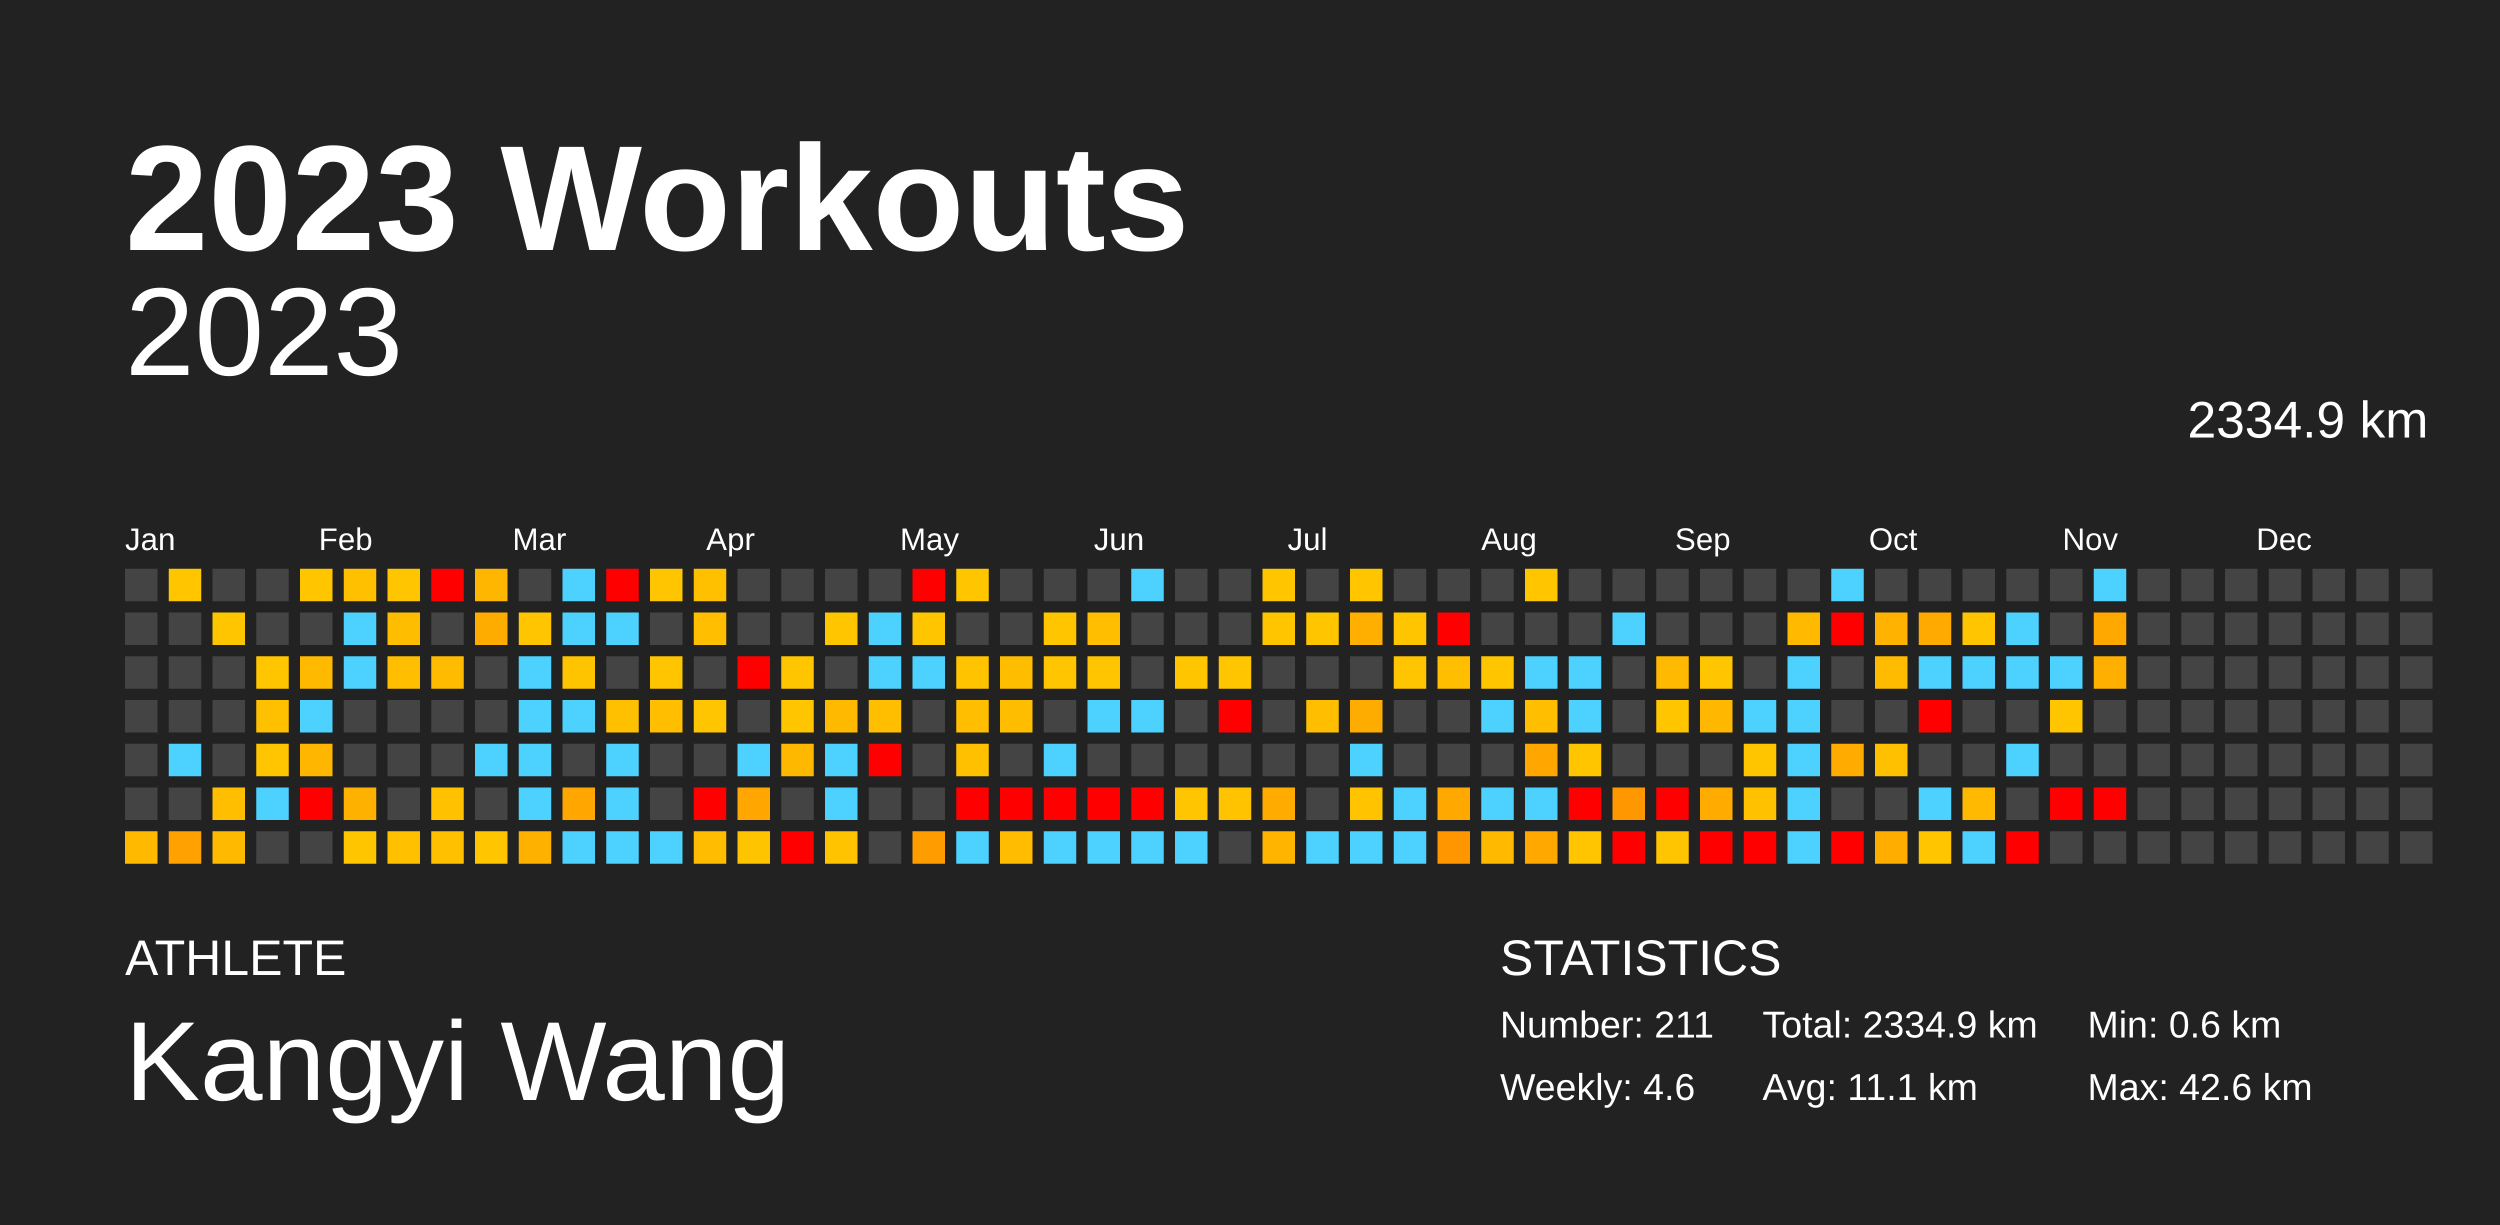
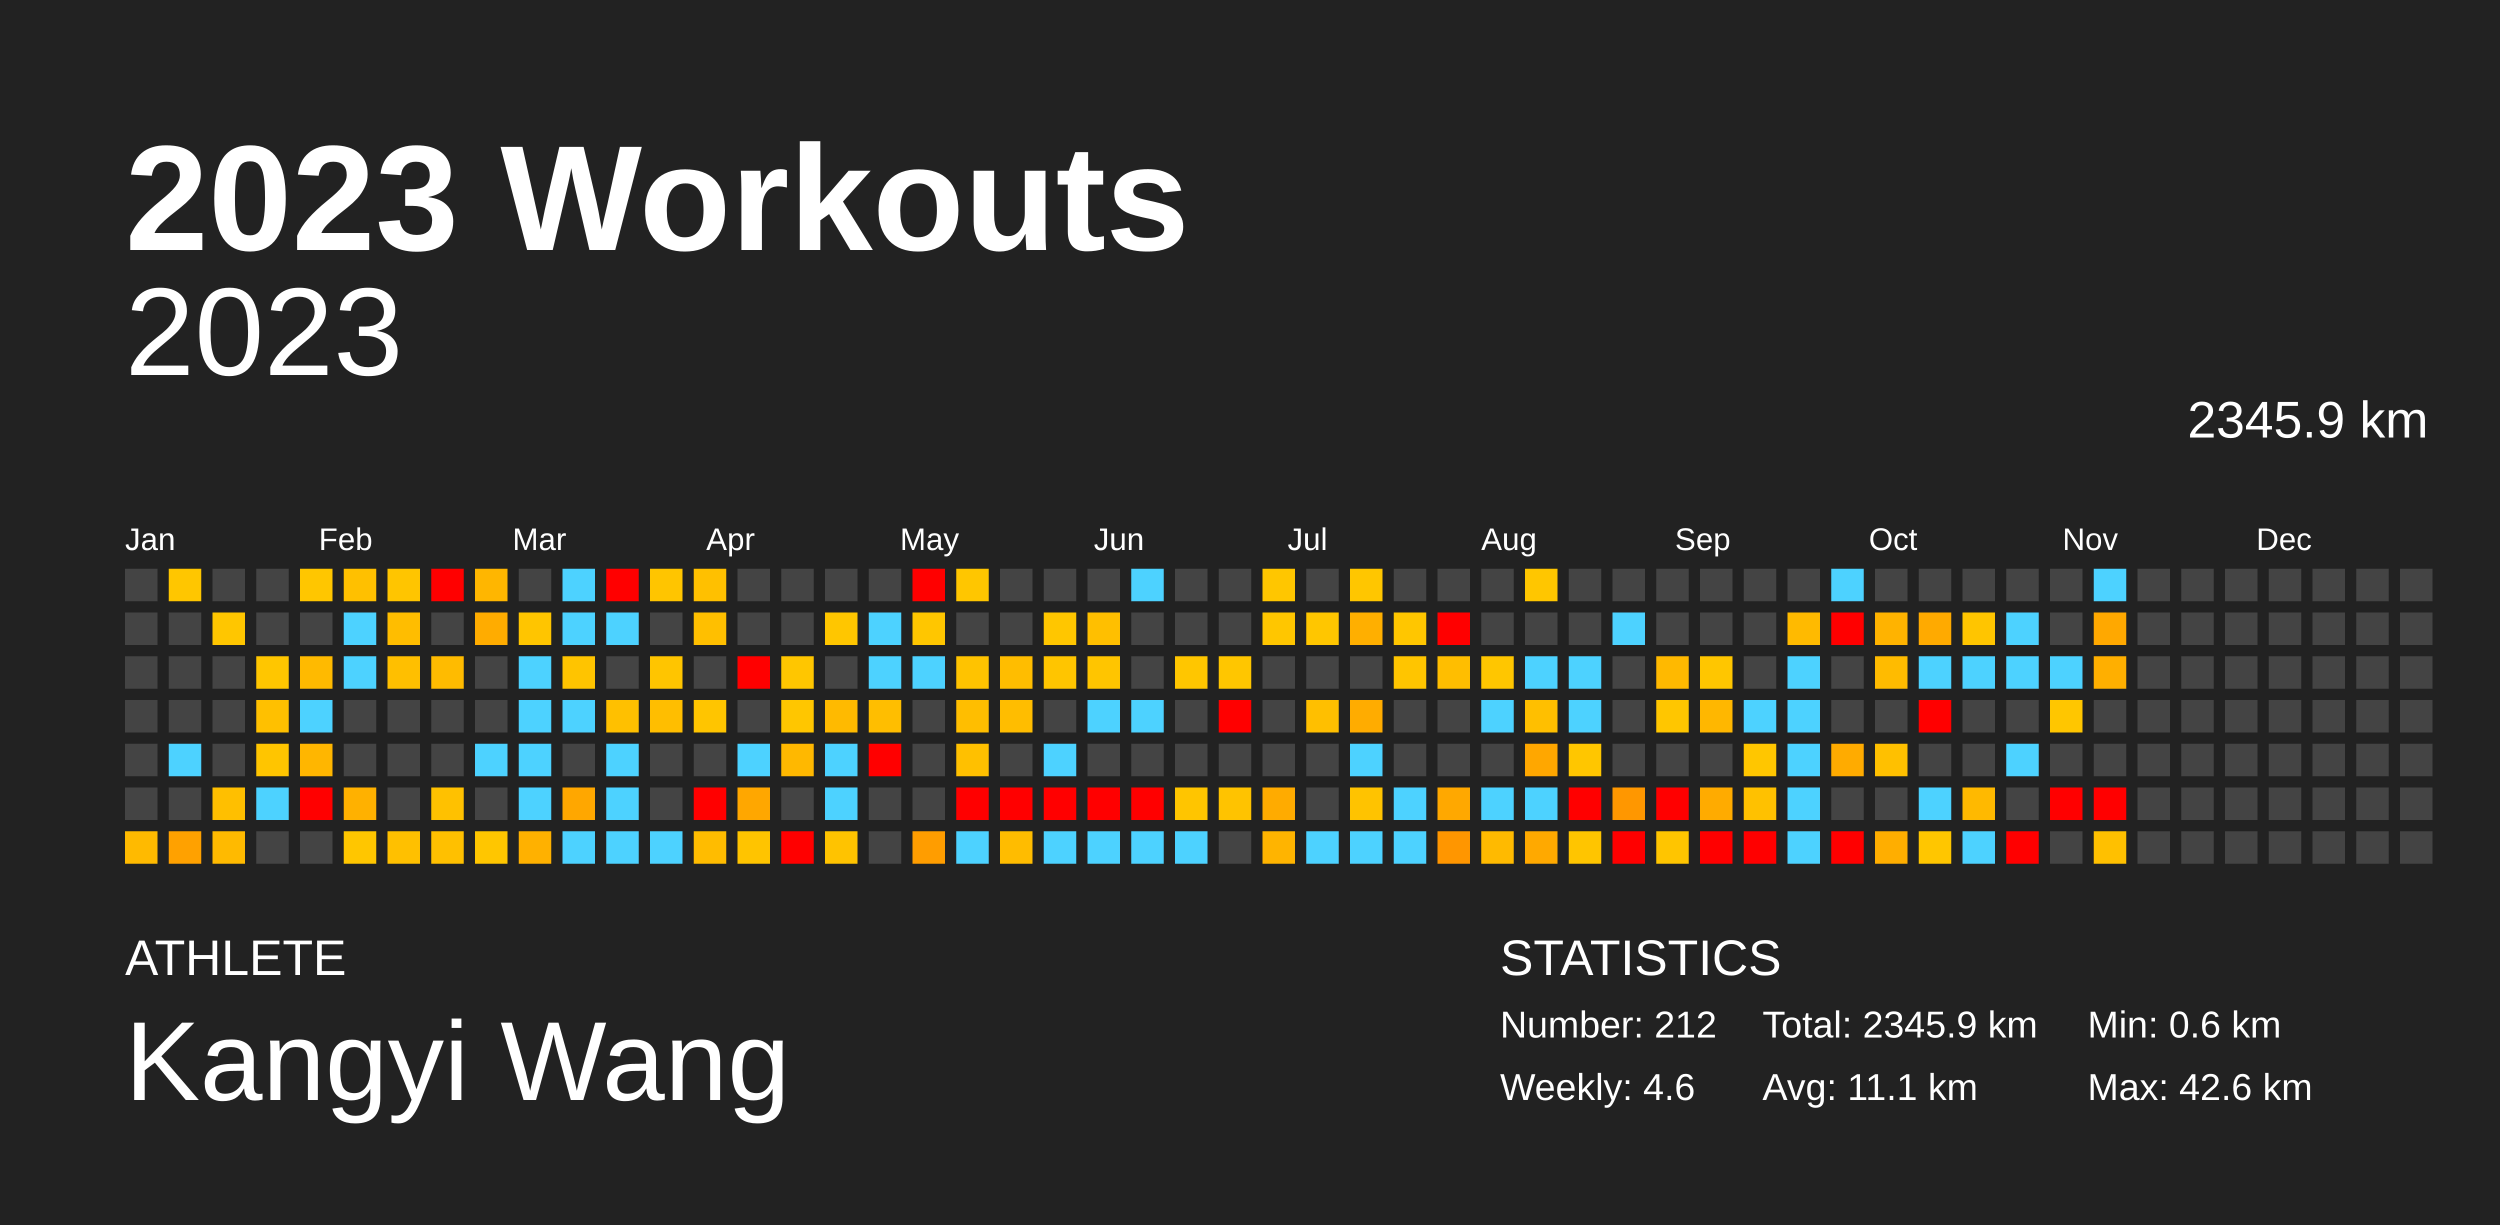
<svg xmlns="http://www.w3.org/2000/svg" baseProfile="full" height="98mm" version="1.1" viewBox="0,0,200,98" width="200mm">
  <defs />
  <rect fill="#222222" height="98" width="200" x="0" y="0" />
  <text fill="#FFFFFF" style="font-size:12px; font-family:Arial; font-weight:bold;" x="10" y="20">2023 Workouts</text>
  <text fill="#FFFFFF" style="font-size:4px; font-family:Arial" x="10" y="78">ATHLETE</text>
  <text fill="#FFFFFF" style="font-size:9px; font-family:Arial" x="10" y="88">Kangyi Wang</text>
  <text fill="#FFFFFF" style="font-size:4px; font-family:Arial" x="120" y="78">STATISTICS</text>
-   <text fill="#FFFFFF" style="font-size:3px; font-family:Arial" x="120" y="83">Number: 211</text>
+   <text fill="#FFFFFF" style="font-size:3px; font-family:Arial" x="120" y="83">Number: 212</text>
  <text fill="#FFFFFF" style="font-size:3px; font-family:Arial" x="120" y="88">Weekly: 4.6</text>
-   <text fill="#FFFFFF" style="font-size:3px; font-family:Arial" x="141" y="83">Total: 2334.9 km</text>
+   <text fill="#FFFFFF" style="font-size:3px; font-family:Arial" x="141" y="83">Total: 2345.9 km</text>
  <text fill="#FFFFFF" style="font-size:3px; font-family:Arial" x="141" y="88">Avg: 11.1 km</text>
  <text fill="#FFFFFF" style="font-size:3px; font-family:Arial" x="167" y="83">Min: 0.6 km</text>
  <text fill="#FFFFFF" style="font-size:3px; font-family:Arial" x="167" y="88">Max: 42.6 km</text>
  <text alignment-baseline="hanging" fill="#FFFFFF" style="font-size:10.0px; font-family:Arial;" x="10" y="30">2023</text>
-   <text alignment-baseline="hanging" fill="#FFFFFF" style="font-size:4.125px; font-family:Arial;" x="175" y="35">2334.9 km</text>
+   <text alignment-baseline="hanging" fill="#FFFFFF" style="font-size:4.125px; font-family:Arial;" x="175" y="35">2345.9 km</text>
  <text fill="#FFFFFF" style="font-size:2.5px; font-family:Arial" x="10.0" y="44">Jan</text>
  <text fill="#FFFFFF" style="font-size:2.5px; font-family:Arial" x="25.5" y="44">Feb</text>
  <text fill="#FFFFFF" style="font-size:2.5px; font-family:Arial" x="41.0" y="44">Mar</text>
  <text fill="#FFFFFF" style="font-size:2.5px; font-family:Arial" x="56.5" y="44">Apr</text>
  <text fill="#FFFFFF" style="font-size:2.5px; font-family:Arial" x="72.0" y="44">May</text>
  <text fill="#FFFFFF" style="font-size:2.5px; font-family:Arial" x="87.5" y="44">Jun</text>
  <text fill="#FFFFFF" style="font-size:2.5px; font-family:Arial" x="103.0" y="44">Jul</text>
  <text fill="#FFFFFF" style="font-size:2.5px; font-family:Arial" x="118.5" y="44">Aug</text>
  <text fill="#FFFFFF" style="font-size:2.5px; font-family:Arial" x="134.0" y="44">Sep</text>
  <text fill="#FFFFFF" style="font-size:2.5px; font-family:Arial" x="149.5" y="44">Oct</text>
  <text fill="#FFFFFF" style="font-size:2.5px; font-family:Arial" x="165.0" y="44">Nov</text>
  <text fill="#FFFFFF" style="font-size:2.5px; font-family:Arial" x="180.5" y="44">Dec</text>
  <rect fill="#444444" height="2.6" width="2.6" x="10.0" y="45.5" />
  <rect fill="#444444" height="2.6" width="2.6" x="10.0" y="49.0" />
  <rect fill="#444444" height="2.6" width="2.6" x="10.0" y="52.5" />
  <rect fill="#444444" height="2.6" width="2.6" x="10.0" y="56.0" />
  <rect fill="#444444" height="2.6" width="2.6" x="10.0" y="59.5" />
  <rect fill="#444444" height="2.6" width="2.6" x="10.0" y="63.0" />
  <rect fill="#ffba00" height="2.6" width="2.6" x="10.0" y="66.5" />
  <rect fill="#ffc600" height="2.6" width="2.6" x="13.5" y="45.5" />
  <rect fill="#444444" height="2.6" width="2.6" x="13.5" y="49.0" />
  <rect fill="#444444" height="2.6" width="2.6" x="13.5" y="52.5" />
  <rect fill="#444444" height="2.6" width="2.6" x="13.5" y="56.0" />
  <rect fill="#4dd2ff" height="2.6" width="2.6" x="13.5" y="59.5" />
  <rect fill="#444444" height="2.6" width="2.6" x="13.5" y="63.0" />
  <rect fill="#ffa100" height="2.6" width="2.6" x="13.5" y="66.5" />
  <rect fill="#444444" height="2.6" width="2.6" x="17.0" y="45.5" />
  <rect fill="#ffc600" height="2.6" width="2.6" x="17.0" y="49.0" />
  <rect fill="#444444" height="2.6" width="2.6" x="17.0" y="52.5" />
  <rect fill="#444444" height="2.6" width="2.6" x="17.0" y="56.0" />
  <rect fill="#444444" height="2.6" width="2.6" x="17.0" y="59.5" />
  <rect fill="#ffbf00" height="2.6" width="2.6" x="17.0" y="63.0" />
  <rect fill="#ffba00" height="2.6" width="2.6" x="17.0" y="66.5" />
  <rect fill="#444444" height="2.6" width="2.6" x="20.5" y="45.5" />
  <rect fill="#444444" height="2.6" width="2.6" x="20.5" y="49.0" />
  <rect fill="#ffc600" height="2.6" width="2.6" x="20.5" y="52.5" />
  <rect fill="#ffc000" height="2.6" width="2.6" x="20.5" y="56.0" />
  <rect fill="#ffc500" height="2.6" width="2.6" x="20.5" y="59.5" />
  <rect fill="#4dd2ff" height="2.6" width="2.6" x="20.5" y="63.0" />
  <rect fill="#444444" height="2.6" width="2.6" x="20.5" y="66.5" />
  <rect fill="#ffc600" height="2.6" width="2.6" x="24.0" y="45.5" />
  <rect fill="#444444" height="2.6" width="2.6" x="24.0" y="49.0" />
  <rect fill="#ffba00" height="2.6" width="2.6" x="24.0" y="52.5" />
  <rect fill="#4dd2ff" height="2.6" width="2.6" x="24.0" y="56.0" />
  <rect fill="#ffb600" height="2.6" width="2.6" x="24.0" y="59.5" />
  <rect fill="red" height="2.6" width="2.6" x="24.0" y="63.0" />
  <rect fill="#444444" height="2.6" width="2.6" x="24.0" y="66.5" />
  <rect fill="#ffc000" height="2.6" width="2.6" x="27.5" y="45.5" />
  <rect fill="#4dd2ff" height="2.6" width="2.6" x="27.5" y="49.0" />
  <rect fill="#4dd2ff" height="2.6" width="2.6" x="27.5" y="52.5" />
  <rect fill="#444444" height="2.6" width="2.6" x="27.5" y="56.0" />
  <rect fill="#444444" height="2.6" width="2.6" x="27.5" y="59.5" />
  <rect fill="#ffb100" height="2.6" width="2.6" x="27.5" y="63.0" />
  <rect fill="#ffc600" height="2.6" width="2.6" x="27.5" y="66.5" />
  <rect fill="#ffc500" height="2.6" width="2.6" x="31.0" y="45.5" />
  <rect fill="#ffbd00" height="2.6" width="2.6" x="31.0" y="49.0" />
  <rect fill="#ffbf00" height="2.6" width="2.6" x="31.0" y="52.5" />
  <rect fill="#444444" height="2.6" width="2.6" x="31.0" y="56.0" />
  <rect fill="#444444" height="2.6" width="2.6" x="31.0" y="59.5" />
  <rect fill="#444444" height="2.6" width="2.6" x="31.0" y="63.0" />
  <rect fill="#ffc000" height="2.6" width="2.6" x="31.0" y="66.5" />
  <rect fill="red" height="2.6" width="2.6" x="34.5" y="45.5" />
  <rect fill="#444444" height="2.6" width="2.6" x="34.5" y="49.0" />
  <rect fill="#ffbb00" height="2.6" width="2.6" x="34.5" y="52.5" />
  <rect fill="#444444" height="2.6" width="2.6" x="34.5" y="56.0" />
  <rect fill="#444444" height="2.6" width="2.6" x="34.5" y="59.5" />
  <rect fill="#ffc100" height="2.6" width="2.6" x="34.5" y="63.0" />
  <rect fill="#ffc000" height="2.6" width="2.6" x="34.5" y="66.5" />
  <rect fill="#ffb600" height="2.6" width="2.6" x="38.0" y="45.5" />
  <rect fill="#ffac00" height="2.6" width="2.6" x="38.0" y="49.0" />
  <rect fill="#444444" height="2.6" width="2.6" x="38.0" y="52.5" />
  <rect fill="#444444" height="2.6" width="2.6" x="38.0" y="56.0" />
  <rect fill="#4dd2ff" height="2.6" width="2.6" x="38.0" y="59.5" />
  <rect fill="#444444" height="2.6" width="2.6" x="38.0" y="63.0" />
  <rect fill="#ffc600" height="2.6" width="2.6" x="38.0" y="66.5" />
  <rect fill="#444444" height="2.6" width="2.6" x="41.5" y="45.5" />
  <rect fill="#ffc500" height="2.6" width="2.6" x="41.5" y="49.0" />
  <rect fill="#4dd2ff" height="2.6" width="2.6" x="41.5" y="52.5" />
  <rect fill="#4dd2ff" height="2.6" width="2.6" x="41.5" y="56.0" />
  <rect fill="#4dd2ff" height="2.6" width="2.6" x="41.5" y="59.5" />
  <rect fill="#4dd2ff" height="2.6" width="2.6" x="41.5" y="63.0" />
  <rect fill="#ffb100" height="2.6" width="2.6" x="41.5" y="66.5" />
  <rect fill="#4dd2ff" height="2.6" width="2.6" x="45.0" y="45.5" />
  <rect fill="#4dd2ff" height="2.6" width="2.6" x="45.0" y="49.0" />
  <rect fill="#ffc400" height="2.6" width="2.6" x="45.0" y="52.5" />
  <rect fill="#4dd2ff" height="2.6" width="2.6" x="45.0" y="56.0" />
  <rect fill="#444444" height="2.6" width="2.6" x="45.0" y="59.5" />
  <rect fill="#ffa700" height="2.6" width="2.6" x="45.0" y="63.0" />
  <rect fill="#4dd2ff" height="2.6" width="2.6" x="45.0" y="66.5" />
  <rect fill="red" height="2.6" width="2.6" x="48.5" y="45.5" />
  <rect fill="#4dd2ff" height="2.6" width="2.6" x="48.5" y="49.0" />
  <rect fill="#444444" height="2.6" width="2.6" x="48.5" y="52.5" />
  <rect fill="#ffc000" height="2.6" width="2.6" x="48.5" y="56.0" />
  <rect fill="#4dd2ff" height="2.6" width="2.6" x="48.5" y="59.5" />
  <rect fill="#4dd2ff" height="2.6" width="2.6" x="48.5" y="63.0" />
  <rect fill="#4dd2ff" height="2.6" width="2.6" x="48.5" y="66.5" />
  <rect fill="#ffc500" height="2.6" width="2.6" x="52.0" y="45.5" />
  <rect fill="#444444" height="2.6" width="2.6" x="52.0" y="49.0" />
  <rect fill="#ffc500" height="2.6" width="2.6" x="52.0" y="52.5" />
  <rect fill="#ffbe00" height="2.6" width="2.6" x="52.0" y="56.0" />
  <rect fill="#444444" height="2.6" width="2.6" x="52.0" y="59.5" />
  <rect fill="#444444" height="2.6" width="2.6" x="52.0" y="63.0" />
  <rect fill="#4dd2ff" height="2.6" width="2.6" x="52.0" y="66.5" />
  <rect fill="#ffc000" height="2.6" width="2.6" x="55.5" y="45.5" />
  <rect fill="#ffbf00" height="2.6" width="2.6" x="55.5" y="49.0" />
  <rect fill="#444444" height="2.6" width="2.6" x="55.5" y="52.5" />
  <rect fill="#ffc500" height="2.6" width="2.6" x="55.5" y="56.0" />
  <rect fill="#444444" height="2.6" width="2.6" x="55.5" y="59.5" />
  <rect fill="red" height="2.6" width="2.6" x="55.5" y="63.0" />
  <rect fill="#ffbc00" height="2.6" width="2.6" x="55.5" y="66.5" />
  <rect fill="#444444" height="2.6" width="2.6" x="59.0" y="45.5" />
  <rect fill="#444444" height="2.6" width="2.6" x="59.0" y="49.0" />
  <rect fill="red" height="2.6" width="2.6" x="59.0" y="52.5" />
  <rect fill="#444444" height="2.6" width="2.6" x="59.0" y="56.0" />
  <rect fill="#4dd2ff" height="2.6" width="2.6" x="59.0" y="59.5" />
  <rect fill="#ffa700" height="2.6" width="2.6" x="59.0" y="63.0" />
  <rect fill="#ffc400" height="2.6" width="2.6" x="59.0" y="66.5" />
  <rect fill="#444444" height="2.6" width="2.6" x="62.5" y="45.5" />
  <rect fill="#444444" height="2.6" width="2.6" x="62.5" y="49.0" />
  <rect fill="#ffc600" height="2.6" width="2.6" x="62.5" y="52.5" />
  <rect fill="#ffc600" height="2.6" width="2.6" x="62.5" y="56.0" />
  <rect fill="#ffb800" height="2.6" width="2.6" x="62.5" y="59.5" />
  <rect fill="#444444" height="2.6" width="2.6" x="62.5" y="63.0" />
  <rect fill="red" height="2.6" width="2.6" x="62.5" y="66.5" />
  <rect fill="#444444" height="2.6" width="2.6" x="66.0" y="45.5" />
  <rect fill="#ffc600" height="2.6" width="2.6" x="66.0" y="49.0" />
  <rect fill="#444444" height="2.6" width="2.6" x="66.0" y="52.5" />
  <rect fill="#ffba00" height="2.6" width="2.6" x="66.0" y="56.0" />
  <rect fill="#4dd2ff" height="2.6" width="2.6" x="66.0" y="59.5" />
  <rect fill="#4dd2ff" height="2.6" width="2.6" x="66.0" y="63.0" />
  <rect fill="#ffc300" height="2.6" width="2.6" x="66.0" y="66.5" />
  <rect fill="#444444" height="2.6" width="2.6" x="69.5" y="45.5" />
  <rect fill="#4dd2ff" height="2.6" width="2.6" x="69.5" y="49.0" />
  <rect fill="#4dd2ff" height="2.6" width="2.6" x="69.5" y="52.5" />
  <rect fill="#ffbe00" height="2.6" width="2.6" x="69.5" y="56.0" />
  <rect fill="red" height="2.6" width="2.6" x="69.5" y="59.5" />
  <rect fill="#444444" height="2.6" width="2.6" x="69.5" y="63.0" />
  <rect fill="#444444" height="2.6" width="2.6" x="69.5" y="66.5" />
  <rect fill="red" height="2.6" width="2.6" x="73.0" y="45.5" />
  <rect fill="#ffc600" height="2.6" width="2.6" x="73.0" y="49.0" />
  <rect fill="#4dd2ff" height="2.6" width="2.6" x="73.0" y="52.5" />
  <rect fill="#444444" height="2.6" width="2.6" x="73.0" y="56.0" />
  <rect fill="#444444" height="2.6" width="2.6" x="73.0" y="59.5" />
  <rect fill="#444444" height="2.6" width="2.6" x="73.0" y="63.0" />
  <rect fill="#ff9d00" height="2.6" width="2.6" x="73.0" y="66.5" />
  <rect fill="#ffc600" height="2.6" width="2.6" x="76.5" y="45.5" />
  <rect fill="#444444" height="2.6" width="2.6" x="76.5" y="49.0" />
  <rect fill="#ffc300" height="2.6" width="2.6" x="76.5" y="52.5" />
  <rect fill="#ffbe00" height="2.6" width="2.6" x="76.5" y="56.0" />
  <rect fill="#ffc000" height="2.6" width="2.6" x="76.5" y="59.5" />
  <rect fill="red" height="2.6" width="2.6" x="76.5" y="63.0" />
  <rect fill="#4dd2ff" height="2.6" width="2.6" x="76.5" y="66.5" />
  <rect fill="#444444" height="2.6" width="2.6" x="80.0" y="45.5" />
  <rect fill="#444444" height="2.6" width="2.6" x="80.0" y="49.0" />
  <rect fill="#ffbd00" height="2.6" width="2.6" x="80.0" y="52.5" />
  <rect fill="#ffbd00" height="2.6" width="2.6" x="80.0" y="56.0" />
  <rect fill="#444444" height="2.6" width="2.6" x="80.0" y="59.5" />
  <rect fill="red" height="2.6" width="2.6" x="80.0" y="63.0" />
  <rect fill="#ffbc00" height="2.6" width="2.6" x="80.0" y="66.5" />
  <rect fill="#444444" height="2.6" width="2.6" x="83.5" y="45.5" />
  <rect fill="#ffc600" height="2.6" width="2.6" x="83.5" y="49.0" />
  <rect fill="#ffc500" height="2.6" width="2.6" x="83.5" y="52.5" />
  <rect fill="#444444" height="2.6" width="2.6" x="83.5" y="56.0" />
  <rect fill="#4dd2ff" height="2.6" width="2.6" x="83.5" y="59.5" />
  <rect fill="red" height="2.6" width="2.6" x="83.5" y="63.0" />
  <rect fill="#4dd2ff" height="2.6" width="2.6" x="83.5" y="66.5" />
  <rect fill="#444444" height="2.6" width="2.6" x="87.0" y="45.5" />
  <rect fill="#ffbf00" height="2.6" width="2.6" x="87.0" y="49.0" />
  <rect fill="#ffc500" height="2.6" width="2.6" x="87.0" y="52.5" />
  <rect fill="#4dd2ff" height="2.6" width="2.6" x="87.0" y="56.0" />
  <rect fill="#444444" height="2.6" width="2.6" x="87.0" y="59.5" />
  <rect fill="red" height="2.6" width="2.6" x="87.0" y="63.0" />
  <rect fill="#4dd2ff" height="2.6" width="2.6" x="87.0" y="66.5" />
  <rect fill="#4dd2ff" height="2.6" width="2.6" x="90.5" y="45.5" />
  <rect fill="#444444" height="2.6" width="2.6" x="90.5" y="49.0" />
  <rect fill="#444444" height="2.6" width="2.6" x="90.5" y="52.5" />
  <rect fill="#4dd2ff" height="2.6" width="2.6" x="90.5" y="56.0" />
  <rect fill="#444444" height="2.6" width="2.6" x="90.5" y="59.5" />
  <rect fill="red" height="2.6" width="2.6" x="90.5" y="63.0" />
  <rect fill="#4dd2ff" height="2.6" width="2.6" x="90.5" y="66.5" />
  <rect fill="#444444" height="2.6" width="2.6" x="94.0" y="45.5" />
  <rect fill="#444444" height="2.6" width="2.6" x="94.0" y="49.0" />
  <rect fill="#ffc600" height="2.6" width="2.6" x="94.0" y="52.5" />
  <rect fill="#444444" height="2.6" width="2.6" x="94.0" y="56.0" />
  <rect fill="#444444" height="2.6" width="2.6" x="94.0" y="59.5" />
  <rect fill="#ffc500" height="2.6" width="2.6" x="94.0" y="63.0" />
  <rect fill="#4dd2ff" height="2.6" width="2.6" x="94.0" y="66.5" />
  <rect fill="#444444" height="2.6" width="2.6" x="97.5" y="45.5" />
  <rect fill="#444444" height="2.6" width="2.6" x="97.5" y="49.0" />
  <rect fill="#ffc600" height="2.6" width="2.6" x="97.5" y="52.5" />
  <rect fill="red" height="2.6" width="2.6" x="97.5" y="56.0" />
  <rect fill="#444444" height="2.6" width="2.6" x="97.5" y="59.5" />
  <rect fill="#ffc300" height="2.6" width="2.6" x="97.5" y="63.0" />
  <rect fill="#444444" height="2.6" width="2.6" x="97.5" y="66.5" />
  <rect fill="#ffc600" height="2.6" width="2.6" x="101.0" y="45.5" />
  <rect fill="#ffc600" height="2.6" width="2.6" x="101.0" y="49.0" />
  <rect fill="#444444" height="2.6" width="2.6" x="101.0" y="52.5" />
  <rect fill="#444444" height="2.6" width="2.6" x="101.0" y="56.0" />
  <rect fill="#444444" height="2.6" width="2.6" x="101.0" y="59.5" />
  <rect fill="#ffab00" height="2.6" width="2.6" x="101.0" y="63.0" />
  <rect fill="#ffb400" height="2.6" width="2.6" x="101.0" y="66.5" />
  <rect fill="#444444" height="2.6" width="2.6" x="104.5" y="45.5" />
  <rect fill="#ffc600" height="2.6" width="2.6" x="104.5" y="49.0" />
  <rect fill="#444444" height="2.6" width="2.6" x="104.5" y="52.5" />
  <rect fill="#ffbf00" height="2.6" width="2.6" x="104.5" y="56.0" />
  <rect fill="#444444" height="2.6" width="2.6" x="104.5" y="59.5" />
  <rect fill="#444444" height="2.6" width="2.6" x="104.5" y="63.0" />
  <rect fill="#4dd2ff" height="2.6" width="2.6" x="104.5" y="66.5" />
  <rect fill="#ffc600" height="2.6" width="2.6" x="108.0" y="45.5" />
  <rect fill="#ffaf00" height="2.6" width="2.6" x="108.0" y="49.0" />
  <rect fill="#444444" height="2.6" width="2.6" x="108.0" y="52.5" />
  <rect fill="#ffac00" height="2.6" width="2.6" x="108.0" y="56.0" />
  <rect fill="#4dd2ff" height="2.6" width="2.6" x="108.0" y="59.5" />
  <rect fill="#ffc300" height="2.6" width="2.6" x="108.0" y="63.0" />
  <rect fill="#4dd2ff" height="2.6" width="2.6" x="108.0" y="66.5" />
  <rect fill="#444444" height="2.6" width="2.6" x="111.5" y="45.5" />
  <rect fill="#ffc600" height="2.6" width="2.6" x="111.5" y="49.0" />
  <rect fill="#ffc500" height="2.6" width="2.6" x="111.5" y="52.5" />
  <rect fill="#444444" height="2.6" width="2.6" x="111.5" y="56.0" />
  <rect fill="#444444" height="2.6" width="2.6" x="111.5" y="59.5" />
  <rect fill="#4dd2ff" height="2.6" width="2.6" x="111.5" y="63.0" />
  <rect fill="#4dd2ff" height="2.6" width="2.6" x="111.5" y="66.5" />
  <rect fill="#444444" height="2.6" width="2.6" x="115.0" y="45.5" />
  <rect fill="red" height="2.6" width="2.6" x="115.0" y="49.0" />
  <rect fill="#ffbe00" height="2.6" width="2.6" x="115.0" y="52.5" />
  <rect fill="#444444" height="2.6" width="2.6" x="115.0" y="56.0" />
  <rect fill="#444444" height="2.6" width="2.6" x="115.0" y="59.5" />
  <rect fill="#ffa800" height="2.6" width="2.6" x="115.0" y="63.0" />
  <rect fill="#ff9600" height="2.6" width="2.6" x="115.0" y="66.5" />
  <rect fill="#444444" height="2.6" width="2.6" x="118.5" y="45.5" />
  <rect fill="#444444" height="2.6" width="2.6" x="118.5" y="49.0" />
  <rect fill="#ffc600" height="2.6" width="2.6" x="118.5" y="52.5" />
  <rect fill="#4dd2ff" height="2.6" width="2.6" x="118.5" y="56.0" />
  <rect fill="#444444" height="2.6" width="2.6" x="118.5" y="59.5" />
  <rect fill="#4dd2ff" height="2.6" width="2.6" x="118.5" y="63.0" />
  <rect fill="#ffba00" height="2.6" width="2.6" x="118.5" y="66.5" />
  <rect fill="#ffc600" height="2.6" width="2.6" x="122.0" y="45.5" />
  <rect fill="#444444" height="2.6" width="2.6" x="122.0" y="49.0" />
  <rect fill="#4dd2ff" height="2.6" width="2.6" x="122.0" y="52.5" />
  <rect fill="#ffbf00" height="2.6" width="2.6" x="122.0" y="56.0" />
  <rect fill="#ffa700" height="2.6" width="2.6" x="122.0" y="59.5" />
  <rect fill="#4dd2ff" height="2.6" width="2.6" x="122.0" y="63.0" />
  <rect fill="#ffa900" height="2.6" width="2.6" x="122.0" y="66.5" />
  <rect fill="#444444" height="2.6" width="2.6" x="125.5" y="45.5" />
  <rect fill="#444444" height="2.6" width="2.6" x="125.5" y="49.0" />
  <rect fill="#4dd2ff" height="2.6" width="2.6" x="125.5" y="52.5" />
  <rect fill="#4dd2ff" height="2.6" width="2.6" x="125.5" y="56.0" />
  <rect fill="#ffc600" height="2.6" width="2.6" x="125.5" y="59.5" />
  <rect fill="red" height="2.6" width="2.6" x="125.5" y="63.0" />
  <rect fill="#ffc500" height="2.6" width="2.6" x="125.5" y="66.5" />
  <rect fill="#444444" height="2.6" width="2.6" x="129.0" y="45.5" />
  <rect fill="#4dd2ff" height="2.6" width="2.6" x="129.0" y="49.0" />
  <rect fill="#444444" height="2.6" width="2.6" x="129.0" y="52.5" />
  <rect fill="#444444" height="2.6" width="2.6" x="129.0" y="56.0" />
  <rect fill="#444444" height="2.6" width="2.6" x="129.0" y="59.5" />
  <rect fill="#ff9700" height="2.6" width="2.6" x="129.0" y="63.0" />
  <rect fill="red" height="2.6" width="2.6" x="129.0" y="66.5" />
  <rect fill="#444444" height="2.6" width="2.6" x="132.5" y="45.5" />
  <rect fill="#444444" height="2.6" width="2.6" x="132.5" y="49.0" />
  <rect fill="#ffb900" height="2.6" width="2.6" x="132.5" y="52.5" />
  <rect fill="#ffc600" height="2.6" width="2.6" x="132.5" y="56.0" />
  <rect fill="#444444" height="2.6" width="2.6" x="132.5" y="59.5" />
  <rect fill="red" height="2.6" width="2.6" x="132.5" y="63.0" />
  <rect fill="#ffc500" height="2.6" width="2.6" x="132.5" y="66.5" />
  <rect fill="#444444" height="2.6" width="2.6" x="136.0" y="45.5" />
  <rect fill="#444444" height="2.6" width="2.6" x="136.0" y="49.0" />
  <rect fill="#ffc600" height="2.6" width="2.6" x="136.0" y="52.5" />
  <rect fill="#ffb700" height="2.6" width="2.6" x="136.0" y="56.0" />
  <rect fill="#444444" height="2.6" width="2.6" x="136.0" y="59.5" />
  <rect fill="#ffab00" height="2.6" width="2.6" x="136.0" y="63.0" />
  <rect fill="red" height="2.6" width="2.6" x="136.0" y="66.5" />
  <rect fill="#444444" height="2.6" width="2.6" x="139.5" y="45.5" />
  <rect fill="#444444" height="2.6" width="2.6" x="139.5" y="49.0" />
  <rect fill="#444444" height="2.6" width="2.6" x="139.5" y="52.5" />
  <rect fill="#4dd2ff" height="2.6" width="2.6" x="139.5" y="56.0" />
  <rect fill="#ffc600" height="2.6" width="2.6" x="139.5" y="59.5" />
  <rect fill="#ffc100" height="2.6" width="2.6" x="139.5" y="63.0" />
  <rect fill="red" height="2.6" width="2.6" x="139.5" y="66.5" />
  <rect fill="#444444" height="2.6" width="2.6" x="143.0" y="45.5" />
  <rect fill="#ffba00" height="2.6" width="2.6" x="143.0" y="49.0" />
  <rect fill="#4dd2ff" height="2.6" width="2.6" x="143.0" y="52.5" />
  <rect fill="#4dd2ff" height="2.6" width="2.6" x="143.0" y="56.0" />
  <rect fill="#4dd2ff" height="2.6" width="2.6" x="143.0" y="59.5" />
  <rect fill="#4dd2ff" height="2.6" width="2.6" x="143.0" y="63.0" />
  <rect fill="#4dd2ff" height="2.6" width="2.6" x="143.0" y="66.5" />
  <rect fill="#4dd2ff" height="2.6" width="2.6" x="146.5" y="45.5" />
  <rect fill="red" height="2.6" width="2.6" x="146.5" y="49.0" />
  <rect fill="#444444" height="2.6" width="2.6" x="146.5" y="52.5" />
  <rect fill="#444444" height="2.6" width="2.6" x="146.5" y="56.0" />
  <rect fill="#ffab00" height="2.6" width="2.6" x="146.5" y="59.5" />
  <rect fill="#444444" height="2.6" width="2.6" x="146.5" y="63.0" />
  <rect fill="red" height="2.6" width="2.6" x="146.5" y="66.5" />
  <rect fill="#444444" height="2.6" width="2.6" x="150.0" y="45.5" />
  <rect fill="#ffb300" height="2.6" width="2.6" x="150.0" y="49.0" />
  <rect fill="#ffbb00" height="2.6" width="2.6" x="150.0" y="52.5" />
  <rect fill="#444444" height="2.6" width="2.6" x="150.0" y="56.0" />
  <rect fill="#ffc000" height="2.6" width="2.6" x="150.0" y="59.5" />
  <rect fill="#444444" height="2.6" width="2.6" x="150.0" y="63.0" />
  <rect fill="#ffae00" height="2.6" width="2.6" x="150.0" y="66.5" />
  <rect fill="#444444" height="2.6" width="2.6" x="153.5" y="45.5" />
  <rect fill="#ffaa00" height="2.6" width="2.6" x="153.5" y="49.0" />
  <rect fill="#4dd2ff" height="2.6" width="2.6" x="153.5" y="52.5" />
  <rect fill="red" height="2.6" width="2.6" x="153.5" y="56.0" />
  <rect fill="#444444" height="2.6" width="2.6" x="153.5" y="59.5" />
  <rect fill="#4dd2ff" height="2.6" width="2.6" x="153.5" y="63.0" />
  <rect fill="#ffc600" height="2.6" width="2.6" x="153.5" y="66.5" />
  <rect fill="#444444" height="2.6" width="2.6" x="157.0" y="45.5" />
  <rect fill="#ffc500" height="2.6" width="2.6" x="157.0" y="49.0" />
  <rect fill="#4dd2ff" height="2.6" width="2.6" x="157.0" y="52.5" />
  <rect fill="#444444" height="2.6" width="2.6" x="157.0" y="56.0" />
  <rect fill="#444444" height="2.6" width="2.6" x="157.0" y="59.5" />
  <rect fill="#ffb900" height="2.6" width="2.6" x="157.0" y="63.0" />
  <rect fill="#4dd2ff" height="2.6" width="2.6" x="157.0" y="66.5" />
  <rect fill="#444444" height="2.6" width="2.6" x="160.5" y="45.5" />
  <rect fill="#4dd2ff" height="2.6" width="2.6" x="160.5" y="49.0" />
  <rect fill="#4dd2ff" height="2.6" width="2.6" x="160.5" y="52.5" />
  <rect fill="#444444" height="2.6" width="2.6" x="160.5" y="56.0" />
  <rect fill="#4dd2ff" height="2.6" width="2.6" x="160.5" y="59.5" />
  <rect fill="#444444" height="2.6" width="2.6" x="160.5" y="63.0" />
  <rect fill="red" height="2.6" width="2.6" x="160.5" y="66.5" />
  <rect fill="#444444" height="2.6" width="2.6" x="164.0" y="45.5" />
  <rect fill="#444444" height="2.6" width="2.6" x="164.0" y="49.0" />
  <rect fill="#4dd2ff" height="2.6" width="2.6" x="164.0" y="52.5" />
  <rect fill="#ffc600" height="2.6" width="2.6" x="164.0" y="56.0" />
  <rect fill="#444444" height="2.6" width="2.6" x="164.0" y="59.5" />
  <rect fill="red" height="2.6" width="2.6" x="164.0" y="63.0" />
  <rect fill="#444444" height="2.6" width="2.6" x="164.0" y="66.5" />
  <rect fill="#4dd2ff" height="2.6" width="2.6" x="167.5" y="45.5" />
  <rect fill="#ffa800" height="2.6" width="2.6" x="167.5" y="49.0" />
  <rect fill="#ffaf00" height="2.6" width="2.6" x="167.5" y="52.5" />
  <rect fill="#444444" height="2.6" width="2.6" x="167.5" y="56.0" />
  <rect fill="#444444" height="2.6" width="2.6" x="167.5" y="59.5" />
  <rect fill="red" height="2.6" width="2.6" x="167.5" y="63.0" />
-   <rect fill="#444444" height="2.6" width="2.6" x="167.5" y="66.5" />
+   <rect fill="#ffc000" height="2.6" width="2.6" x="167.5" y="66.5" />
  <rect fill="#444444" height="2.6" width="2.6" x="171.0" y="45.5" />
  <rect fill="#444444" height="2.6" width="2.6" x="171.0" y="49.0" />
  <rect fill="#444444" height="2.6" width="2.6" x="171.0" y="52.5" />
  <rect fill="#444444" height="2.6" width="2.6" x="171.0" y="56.0" />
  <rect fill="#444444" height="2.6" width="2.6" x="171.0" y="59.5" />
  <rect fill="#444444" height="2.6" width="2.6" x="171.0" y="63.0" />
  <rect fill="#444444" height="2.6" width="2.6" x="171.0" y="66.5" />
  <rect fill="#444444" height="2.6" width="2.6" x="174.5" y="45.5" />
  <rect fill="#444444" height="2.6" width="2.6" x="174.5" y="49.0" />
  <rect fill="#444444" height="2.6" width="2.6" x="174.5" y="52.5" />
  <rect fill="#444444" height="2.6" width="2.6" x="174.5" y="56.0" />
  <rect fill="#444444" height="2.6" width="2.6" x="174.5" y="59.5" />
  <rect fill="#444444" height="2.6" width="2.6" x="174.5" y="63.0" />
  <rect fill="#444444" height="2.6" width="2.6" x="174.5" y="66.5" />
  <rect fill="#444444" height="2.6" width="2.6" x="178.0" y="45.5" />
  <rect fill="#444444" height="2.6" width="2.6" x="178.0" y="49.0" />
  <rect fill="#444444" height="2.6" width="2.6" x="178.0" y="52.5" />
  <rect fill="#444444" height="2.6" width="2.6" x="178.0" y="56.0" />
  <rect fill="#444444" height="2.6" width="2.6" x="178.0" y="59.5" />
  <rect fill="#444444" height="2.6" width="2.6" x="178.0" y="63.0" />
  <rect fill="#444444" height="2.6" width="2.6" x="178.0" y="66.5" />
  <rect fill="#444444" height="2.6" width="2.6" x="181.5" y="45.5" />
  <rect fill="#444444" height="2.6" width="2.6" x="181.5" y="49.0" />
  <rect fill="#444444" height="2.6" width="2.6" x="181.5" y="52.5" />
  <rect fill="#444444" height="2.6" width="2.6" x="181.5" y="56.0" />
  <rect fill="#444444" height="2.6" width="2.6" x="181.5" y="59.5" />
  <rect fill="#444444" height="2.6" width="2.6" x="181.5" y="63.0" />
  <rect fill="#444444" height="2.6" width="2.6" x="181.5" y="66.5" />
  <rect fill="#444444" height="2.6" width="2.6" x="185.0" y="45.5" />
  <rect fill="#444444" height="2.6" width="2.6" x="185.0" y="49.0" />
  <rect fill="#444444" height="2.6" width="2.6" x="185.0" y="52.5" />
  <rect fill="#444444" height="2.6" width="2.6" x="185.0" y="56.0" />
  <rect fill="#444444" height="2.6" width="2.6" x="185.0" y="59.5" />
  <rect fill="#444444" height="2.6" width="2.6" x="185.0" y="63.0" />
  <rect fill="#444444" height="2.6" width="2.6" x="185.0" y="66.5" />
  <rect fill="#444444" height="2.6" width="2.6" x="188.5" y="45.5" />
  <rect fill="#444444" height="2.6" width="2.6" x="188.5" y="49.0" />
  <rect fill="#444444" height="2.6" width="2.6" x="188.5" y="52.5" />
  <rect fill="#444444" height="2.6" width="2.6" x="188.5" y="56.0" />
  <rect fill="#444444" height="2.6" width="2.6" x="188.5" y="59.5" />
  <rect fill="#444444" height="2.6" width="2.6" x="188.5" y="63.0" />
  <rect fill="#444444" height="2.6" width="2.6" x="188.5" y="66.5" />
  <rect fill="#444444" height="2.6" width="2.6" x="192.0" y="45.5" />
  <rect fill="#444444" height="2.6" width="2.6" x="192.0" y="49.0" />
  <rect fill="#444444" height="2.6" width="2.6" x="192.0" y="52.5" />
  <rect fill="#444444" height="2.6" width="2.6" x="192.0" y="56.0" />
  <rect fill="#444444" height="2.6" width="2.6" x="192.0" y="59.5" />
  <rect fill="#444444" height="2.6" width="2.6" x="192.0" y="63.0" />
  <rect fill="#444444" height="2.6" width="2.6" x="192.0" y="66.5" />
</svg>
